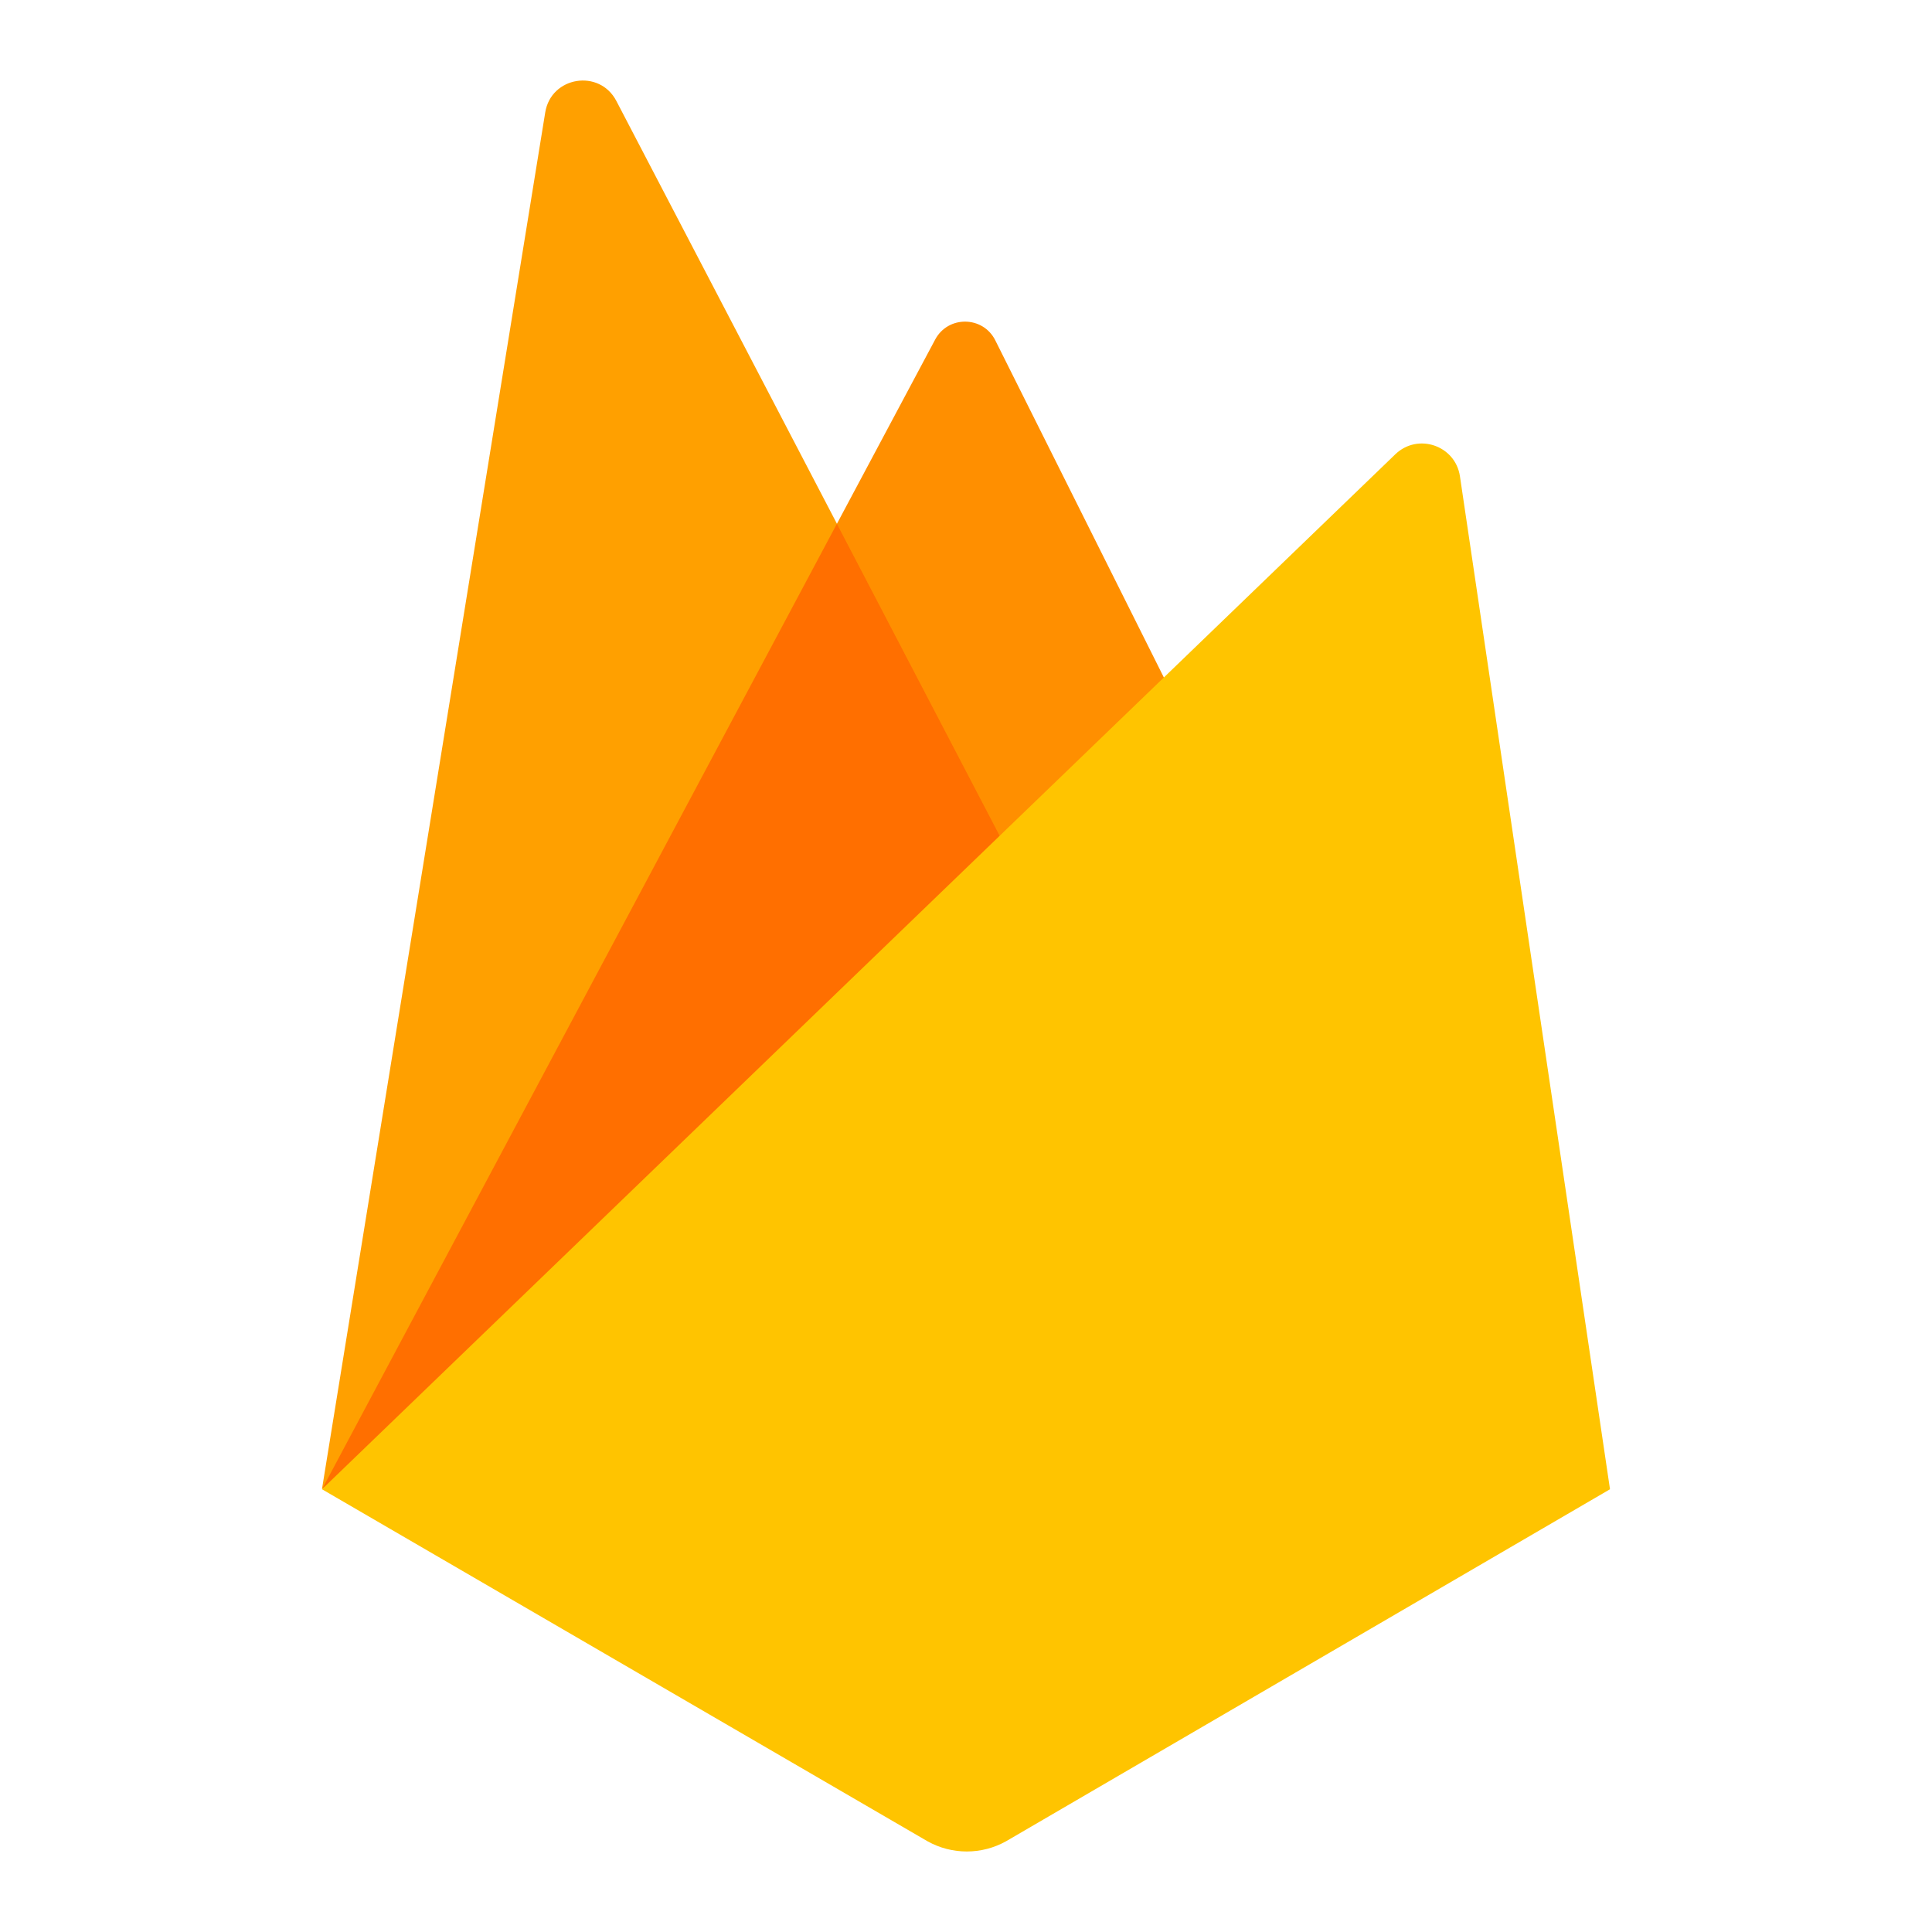
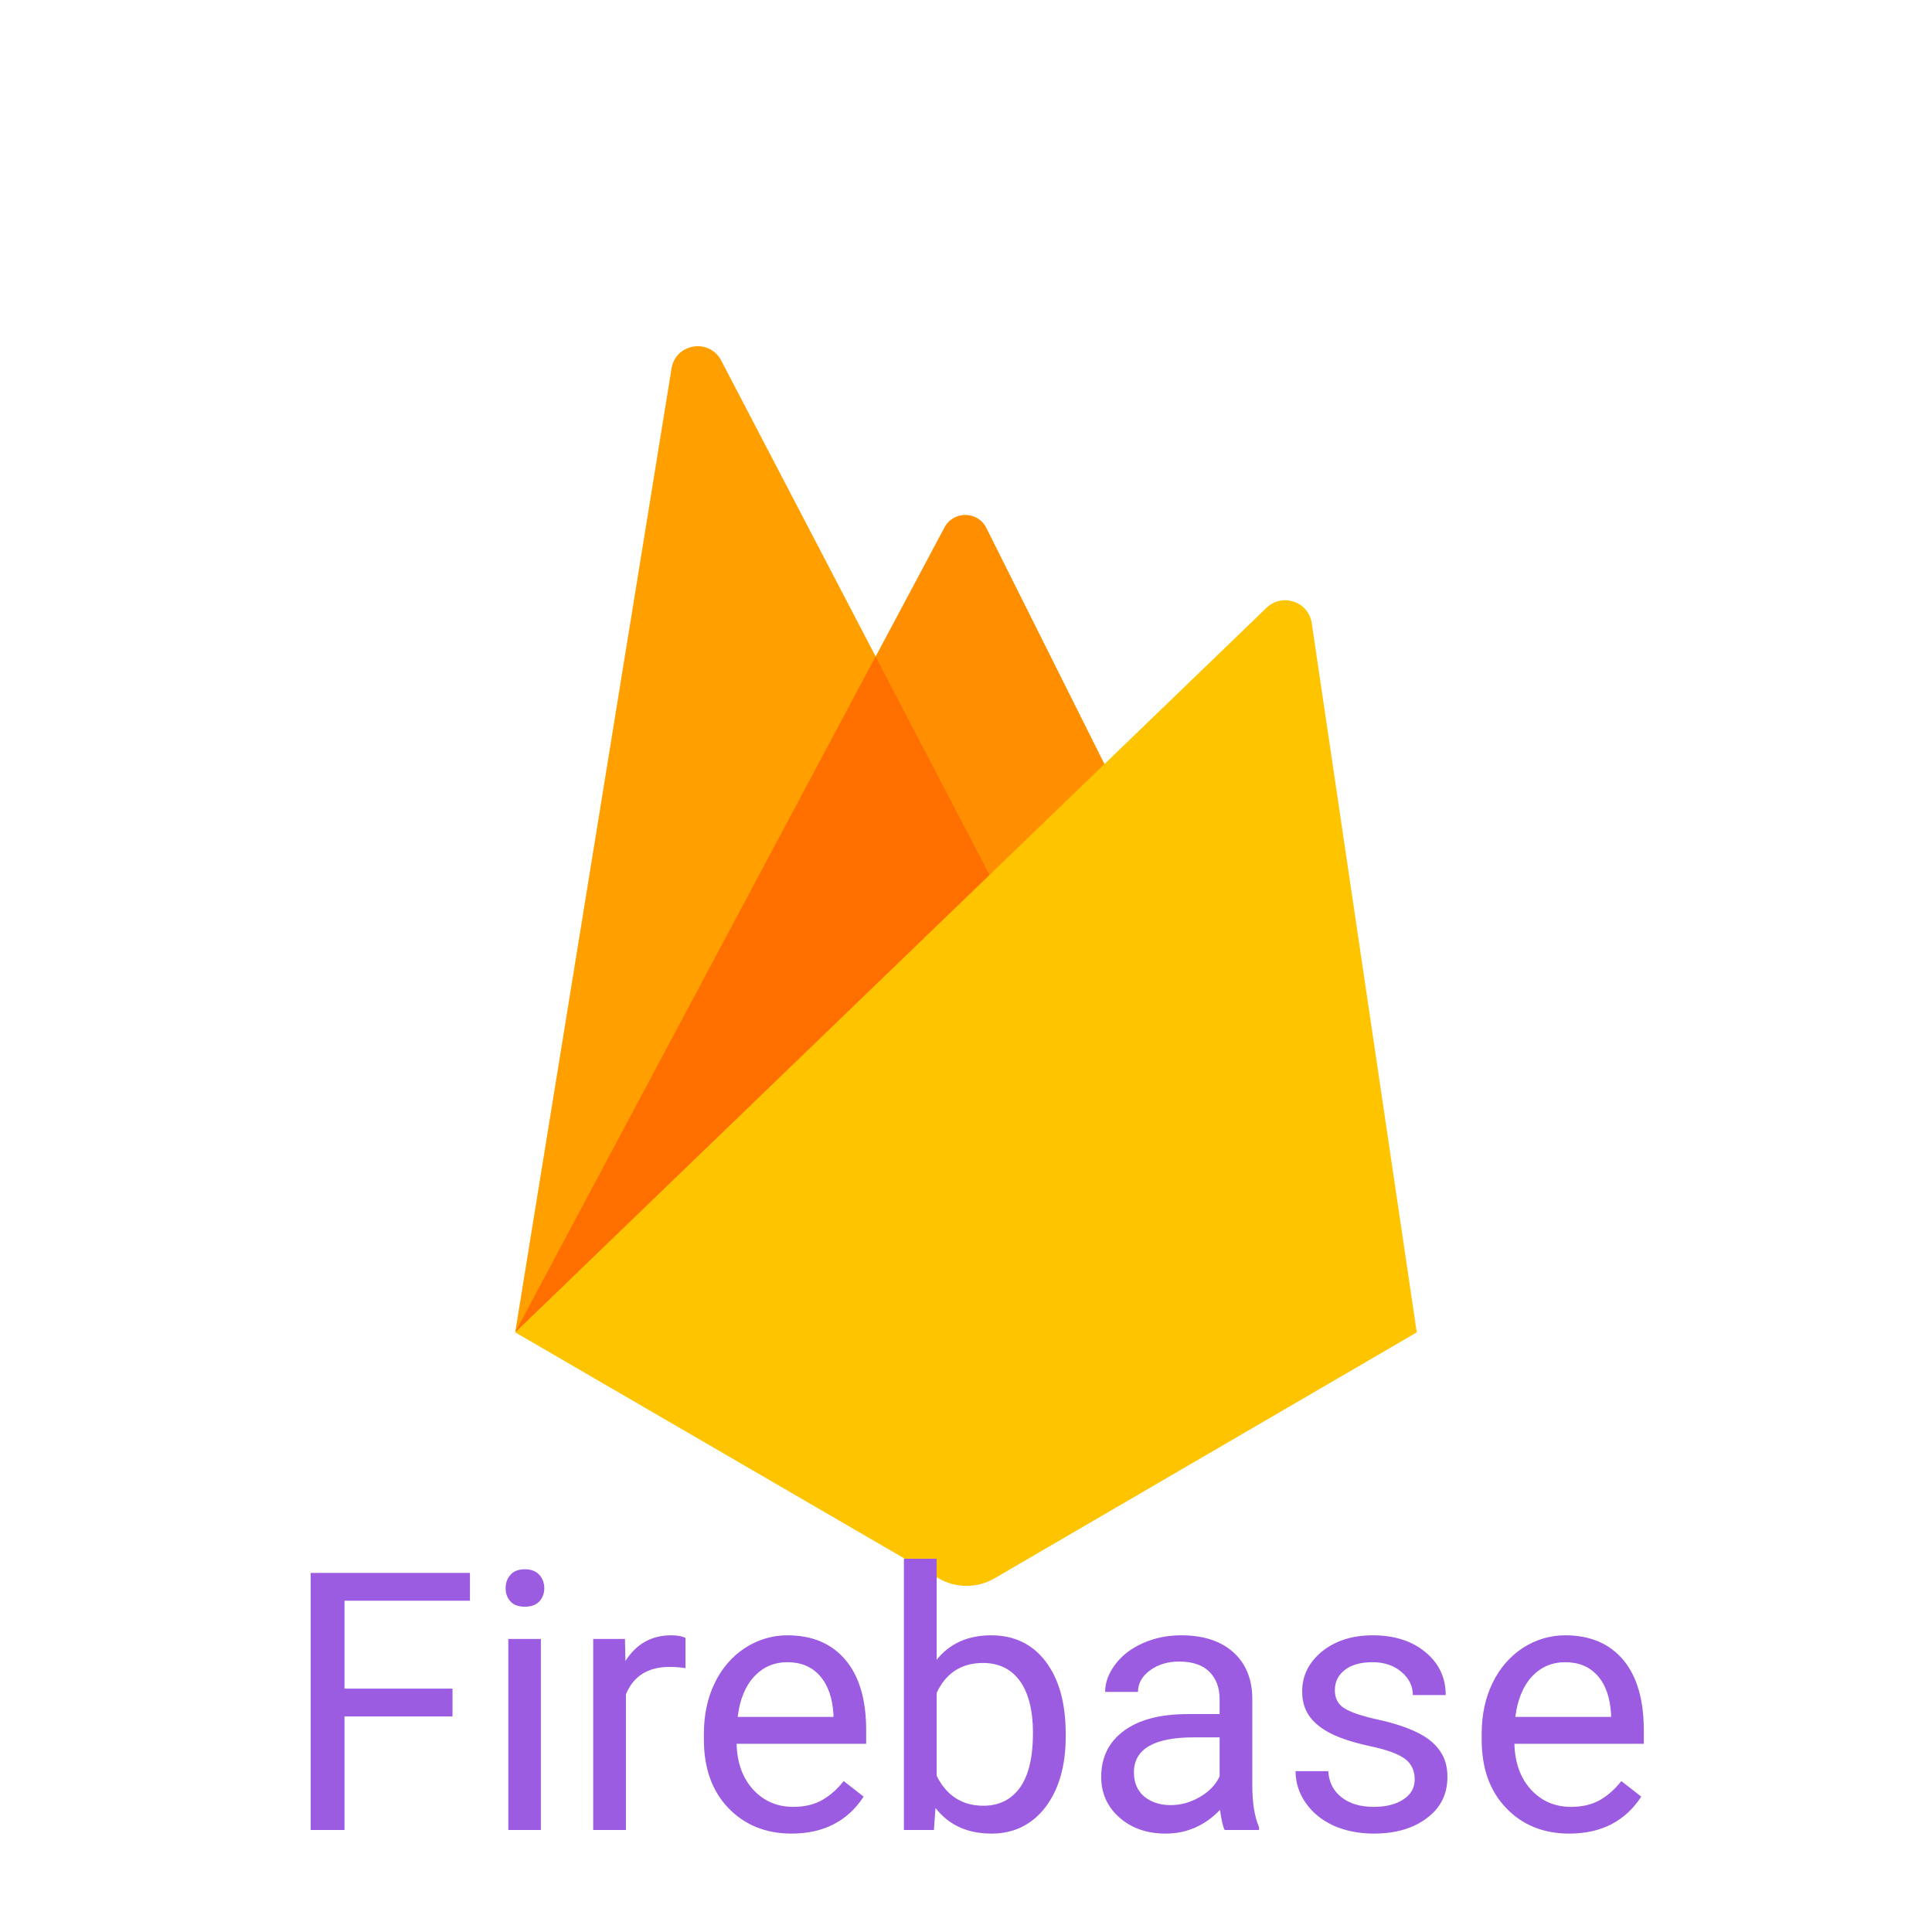
- <svg xmlns="http://www.w3.org/2000/svg" viewBox="0 0 48 48" width="48px" height="48px">
-   <path fill="#ff8f00" d="M8,37L23.234,8.436c0.321-0.602,1.189-0.591,1.494,0.02L30,19L8,37z" />
-   <path fill="#ffa000" d="M8,36.992l5.546-34.199c0.145-0.895,1.347-1.089,1.767-0.285L26,22.992L8,36.992z" />
-   <path fill="#ff6f00" d="M8.008 36.986L8.208 36.829 25.737 22.488 20.793 13.012z" />
-   <path fill="#ffc400" d="M8,37l26.666-25.713c0.559-0.539,1.492-0.221,1.606,0.547L40,37l-15,8.743 c-0.609,0.342-1.352,0.342-1.961,0L8,37z" />
+ <svg xmlns="http://www.w3.org/2000/svg" width="48pt" height="48pt" viewBox="0 0 48 48" version="1.1">
+   <g id="surface4527670">
+     <path style=" stroke:none;fill-rule:nonzero;fill:rgb(100%,56.078%,0%);fill-opacity:1;" d="M 12.801 33.102 L 23.465 13.105 C 23.688 12.684 24.297 12.691 24.508 13.121 L 28.199 20.5 Z M 12.801 33.102 " />
+     <path style=" stroke:none;fill-rule:nonzero;fill:rgb(100%,62.745%,0%);fill-opacity:1;" d="M 12.801 33.094 L 16.684 9.156 C 16.785 8.527 17.625 8.395 17.918 8.957 L 25.398 23.293 Z M 12.801 33.094 " />
+     <path style=" stroke:none;fill-rule:nonzero;fill:rgb(100%,43.529%,0%);fill-opacity:1;" d="M 12.805 33.09 L 12.945 32.98 L 25.215 22.941 L 21.754 16.309 Z M 12.805 33.09 " />
+     <path style=" stroke:none;fill-rule:nonzero;fill:rgb(100%,76.863%,0%);fill-opacity:1;" d="M 12.801 33.102 L 31.465 15.102 C 31.859 14.723 32.512 14.945 32.59 15.484 L 35.199 33.102 L 24.699 39.219 C 24.273 39.461 23.754 39.461 23.328 39.219 Z M 12.801 33.102 " />
+     <path style=" stroke:none;fill-rule:nonzero;fill:rgb(60.784%,36.078%,88.235%);fill-opacity:1;" d="M 11.242 41.953 L 11.242 42.645 L 8.559 42.645 L 8.559 45.465 L 7.719 45.465 L 7.719 39.078 L 11.676 39.078 L 11.676 39.77 L 8.559 39.77 L 8.559 41.953 Z M 13.438 40.719 L 13.438 45.465 L 12.629 45.465 L 12.629 40.719 Z M 12.562 39.457 C 12.562 39.328 12.602 39.215 12.684 39.125 C 12.762 39.035 12.883 38.988 13.039 38.988 C 13.195 38.988 13.316 39.035 13.398 39.125 C 13.48 39.215 13.523 39.328 13.523 39.457 C 13.523 39.59 13.48 39.699 13.398 39.789 C 13.316 39.875 13.195 39.918 13.039 39.918 C 12.883 39.918 12.762 39.875 12.684 39.789 C 12.602 39.699 12.562 39.59 12.562 39.457 Z M 17.031 40.691 L 17.031 41.445 C 16.91 41.426 16.777 41.414 16.633 41.414 C 16.102 41.414 15.738 41.641 15.551 42.094 L 15.551 45.465 L 14.738 45.465 L 14.738 40.719 L 15.527 40.719 L 15.539 41.266 C 15.809 40.844 16.184 40.629 16.672 40.629 C 16.832 40.629 16.949 40.652 17.031 40.691 Z M 19.664 45.555 C 19.023 45.555 18.5 45.34 18.094 44.918 C 17.691 44.496 17.488 43.93 17.488 43.223 L 17.488 43.074 C 17.488 42.602 17.578 42.184 17.758 41.812 C 17.938 41.441 18.191 41.152 18.512 40.941 C 18.836 40.734 19.188 40.629 19.562 40.629 C 20.18 40.629 20.66 40.832 21.004 41.238 C 21.348 41.645 21.52 42.227 21.52 42.988 L 21.52 43.324 L 18.301 43.324 C 18.312 43.793 18.449 44.172 18.711 44.461 C 18.973 44.746 19.305 44.891 19.707 44.891 C 19.996 44.891 20.238 44.832 20.438 44.715 C 20.637 44.598 20.812 44.441 20.961 44.25 L 21.457 44.637 C 21.059 45.246 20.461 45.555 19.664 45.555 Z M 19.562 41.297 C 19.234 41.297 18.961 41.414 18.738 41.652 C 18.516 41.891 18.379 42.227 18.328 42.656 L 20.707 42.656 L 20.707 42.594 C 20.684 42.184 20.57 41.863 20.371 41.637 C 20.172 41.41 19.902 41.297 19.562 41.297 Z M 26.477 43.074 L 26.477 43.145 C 26.477 43.871 26.309 44.453 25.977 44.895 C 25.641 45.332 25.195 45.555 24.633 45.555 C 24.031 45.555 23.57 45.34 23.242 44.918 L 23.203 45.465 L 22.457 45.465 L 22.457 38.727 L 23.27 38.727 L 23.27 41.238 C 23.594 40.832 24.047 40.629 24.625 40.629 C 25.199 40.629 25.652 40.848 25.98 41.281 C 26.312 41.719 26.477 42.316 26.477 43.074 Z M 25.664 43.055 C 25.664 42.5 25.555 42.07 25.344 41.77 C 25.129 41.469 24.82 41.316 24.422 41.316 C 23.887 41.316 23.5 41.566 23.27 42.062 L 23.27 44.117 C 23.516 44.613 23.906 44.863 24.43 44.863 C 24.82 44.863 25.121 44.715 25.34 44.414 C 25.555 44.113 25.664 43.66 25.664 43.055 Z M 31.281 45.465 L 30.426 45.465 C 30.379 45.371 30.344 45.203 30.312 44.965 C 29.938 45.355 29.484 45.555 28.961 45.555 C 28.496 45.555 28.113 45.422 27.812 45.156 C 27.512 44.891 27.359 44.555 27.359 44.148 C 27.359 43.656 27.551 43.273 27.926 43 C 28.301 42.723 28.832 42.586 29.512 42.586 L 30.301 42.586 L 30.301 42.215 C 30.301 41.93 30.215 41.703 30.047 41.535 C 29.879 41.367 29.629 41.281 29.297 41.281 C 29.008 41.281 28.766 41.355 28.566 41.504 C 28.371 41.648 28.273 41.828 28.273 42.035 L 27.457 42.035 C 27.457 41.797 27.543 41.57 27.711 41.348 C 27.879 41.125 28.105 40.953 28.395 40.824 C 28.684 40.695 29 40.629 29.344 40.629 C 29.891 40.629 30.32 40.766 30.629 41.039 C 30.941 41.312 31.102 41.691 31.113 42.168 L 31.113 44.355 C 31.113 44.789 31.168 45.137 31.281 45.395 Z M 29.082 44.848 C 29.336 44.848 29.578 44.781 29.805 44.648 C 30.035 44.516 30.199 44.348 30.301 44.137 L 30.301 43.164 L 29.664 43.164 C 28.672 43.164 28.172 43.453 28.172 44.035 C 28.172 44.289 28.258 44.488 28.426 44.633 C 28.598 44.773 28.816 44.848 29.082 44.848 Z M 35.148 44.207 C 35.148 43.988 35.066 43.816 34.902 43.695 C 34.734 43.574 34.449 43.469 34.039 43.383 C 33.625 43.293 33.301 43.188 33.059 43.066 C 32.816 42.941 32.641 42.797 32.523 42.625 C 32.406 42.457 32.352 42.254 32.352 42.02 C 32.352 41.633 32.516 41.301 32.844 41.031 C 33.172 40.766 33.594 40.629 34.105 40.629 C 34.645 40.629 35.082 40.77 35.414 41.047 C 35.75 41.324 35.918 41.68 35.918 42.113 L 35.102 42.113 C 35.102 41.891 35.008 41.699 34.82 41.539 C 34.629 41.379 34.395 41.297 34.105 41.297 C 33.809 41.297 33.578 41.359 33.414 41.488 C 33.246 41.617 33.164 41.785 33.164 41.992 C 33.164 42.191 33.238 42.34 33.395 42.438 C 33.551 42.539 33.828 42.633 34.234 42.723 C 34.641 42.812 34.969 42.922 35.219 43.047 C 35.473 43.172 35.656 43.324 35.777 43.504 C 35.902 43.68 35.961 43.895 35.961 44.148 C 35.961 44.574 35.793 44.914 35.453 45.168 C 35.113 45.426 34.672 45.555 34.133 45.555 C 33.75 45.555 33.414 45.484 33.121 45.352 C 32.828 45.215 32.602 45.027 32.438 44.789 C 32.27 44.547 32.188 44.285 32.188 44.004 L 33 44.004 C 33.016 44.277 33.125 44.492 33.328 44.652 C 33.531 44.812 33.797 44.891 34.133 44.891 C 34.438 44.891 34.688 44.828 34.871 44.703 C 35.059 44.578 35.148 44.414 35.148 44.207 Z M 38.988 45.555 C 38.344 45.555 37.82 45.34 37.418 44.918 C 37.012 44.496 36.812 43.93 36.812 43.223 L 36.812 43.074 C 36.812 42.602 36.902 42.184 37.082 41.812 C 37.262 41.441 37.516 41.152 37.836 40.941 C 38.16 40.734 38.512 40.629 38.887 40.629 C 39.504 40.629 39.984 40.832 40.328 41.238 C 40.668 41.645 40.84 42.227 40.84 42.988 L 40.84 43.324 L 37.625 43.324 C 37.637 43.793 37.773 44.172 38.035 44.461 C 38.297 44.746 38.629 44.891 39.031 44.891 C 39.32 44.891 39.562 44.832 39.762 44.715 C 39.961 44.598 40.133 44.441 40.281 44.25 L 40.777 44.637 C 40.379 45.246 39.785 45.555 38.988 45.555 Z M 38.887 41.297 C 38.559 41.297 38.285 41.414 38.062 41.652 C 37.84 41.891 37.703 42.227 37.648 42.656 L 40.027 42.656 L 40.027 42.594 C 40.004 42.184 39.895 41.863 39.695 41.637 C 39.496 41.41 39.227 41.297 38.887 41.297 Z M 38.887 41.297 " />
+   </g>
</svg>
